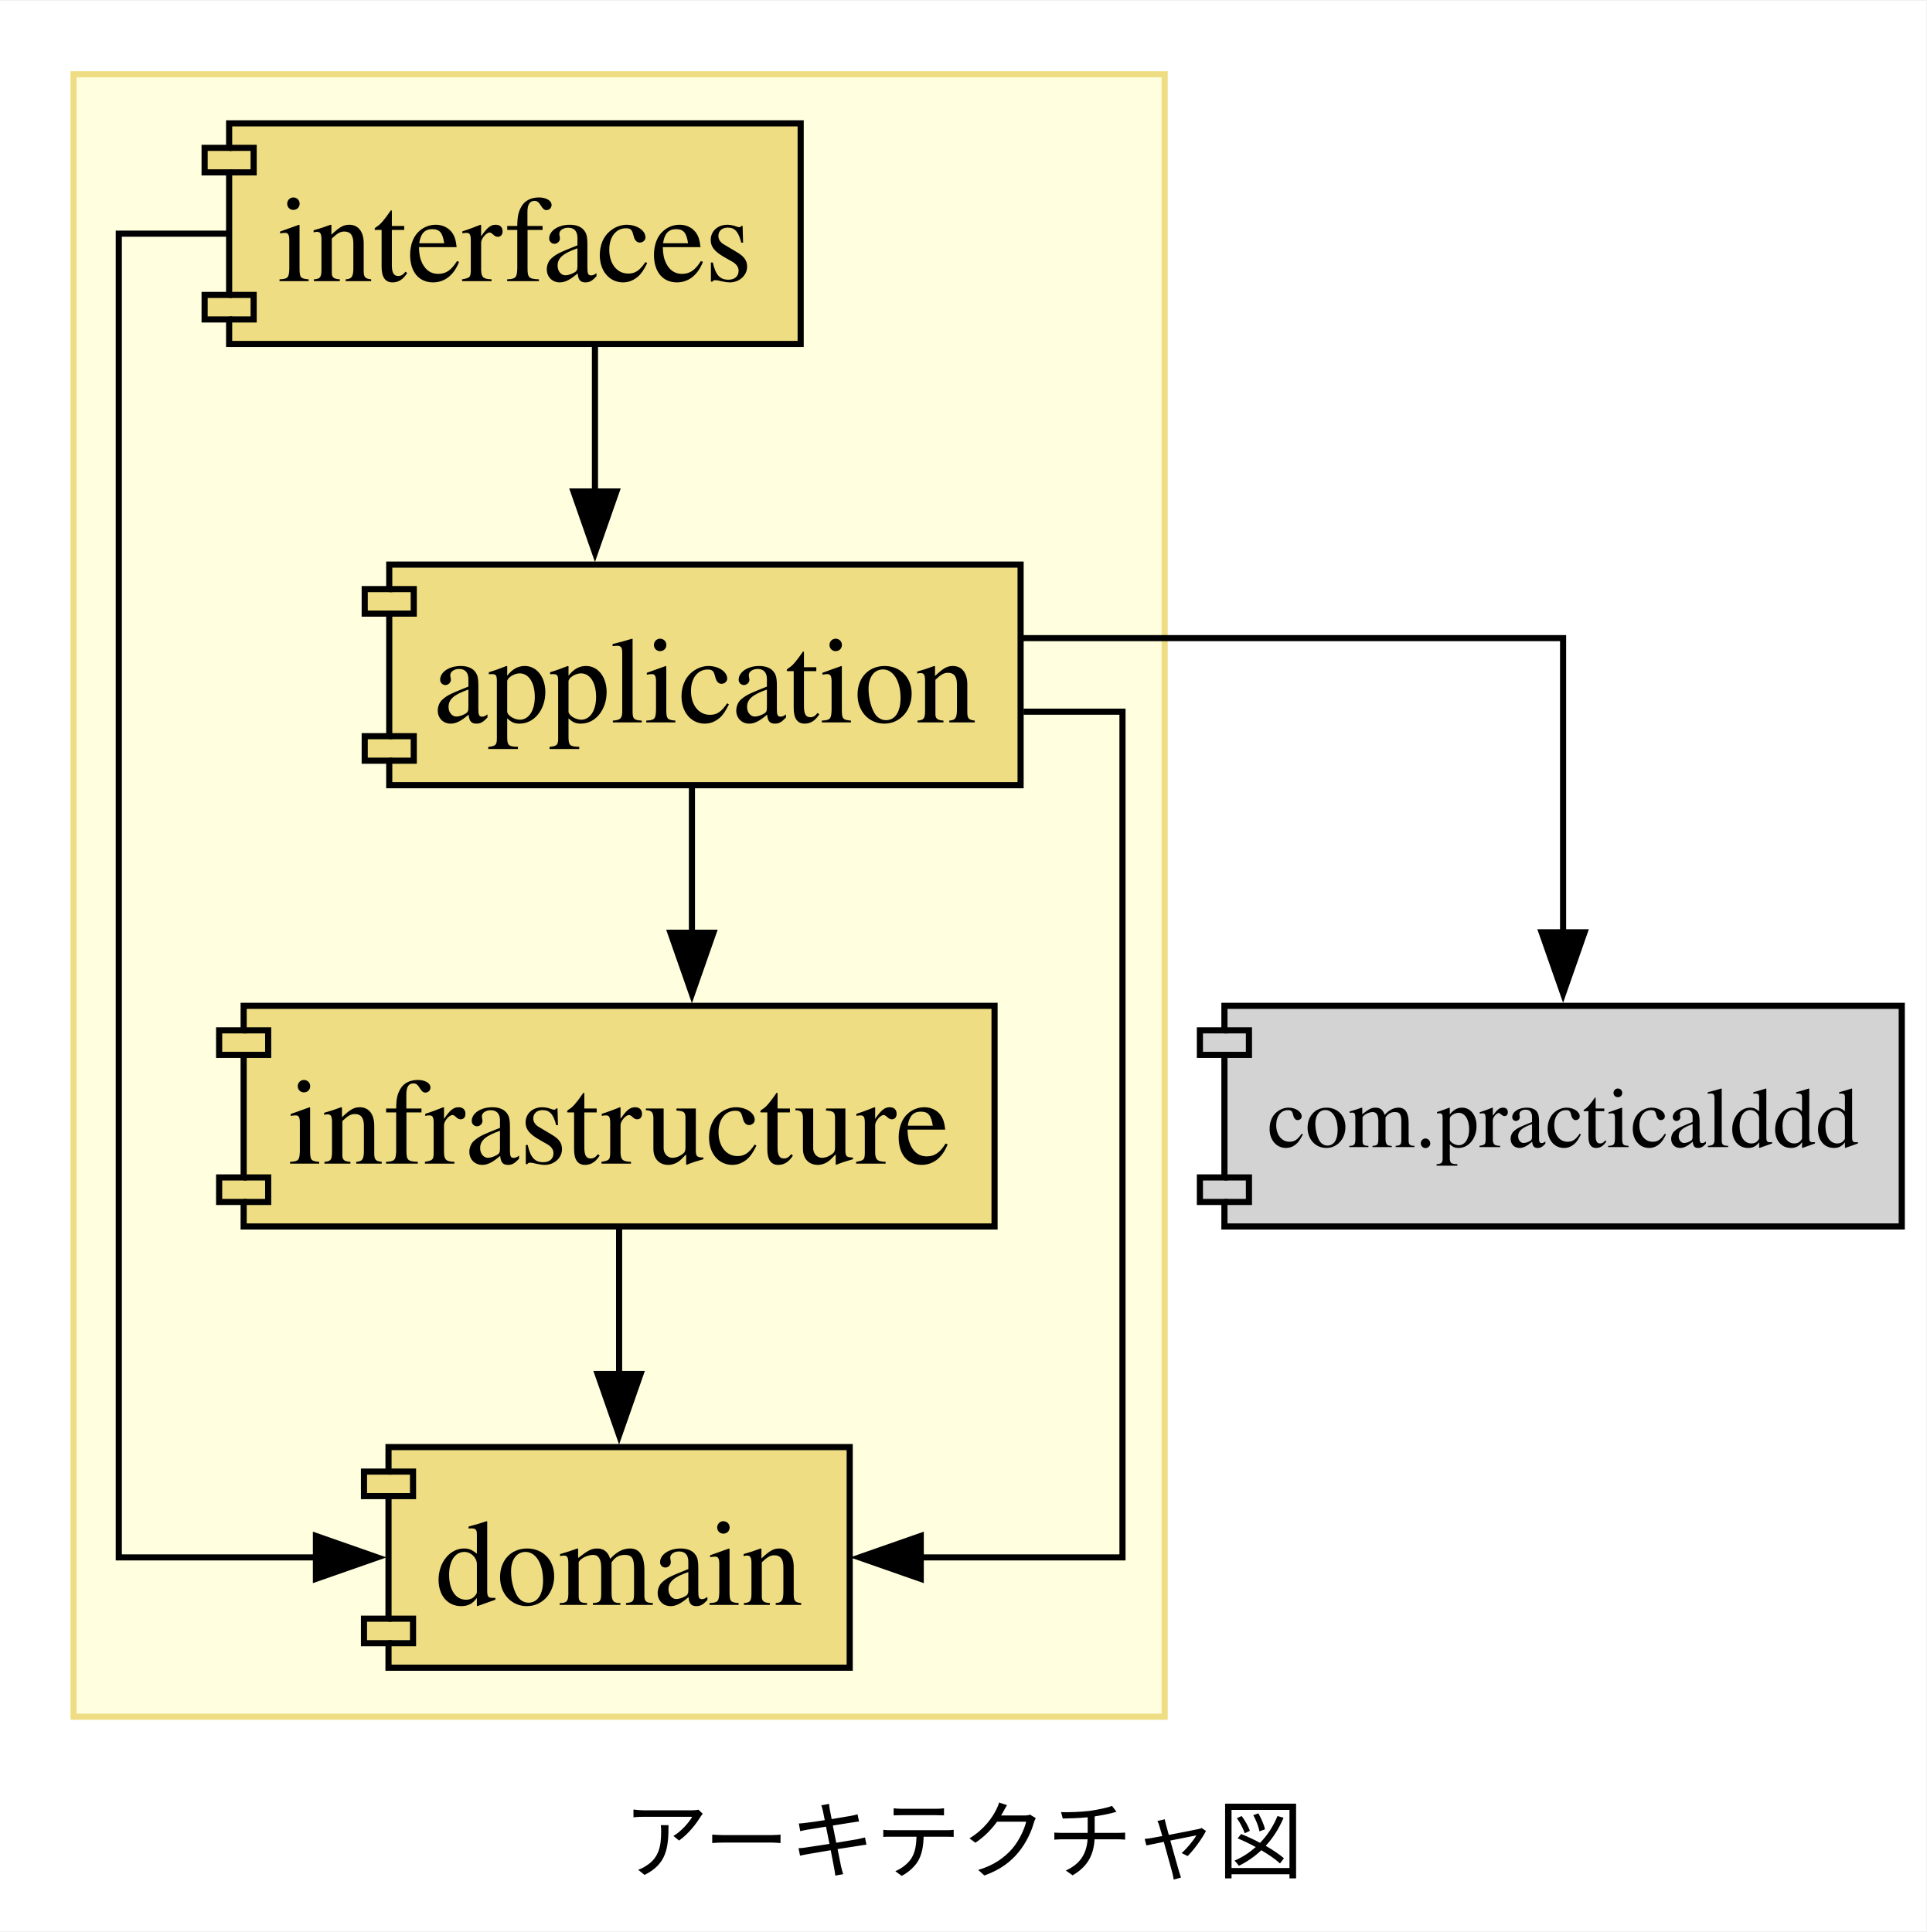
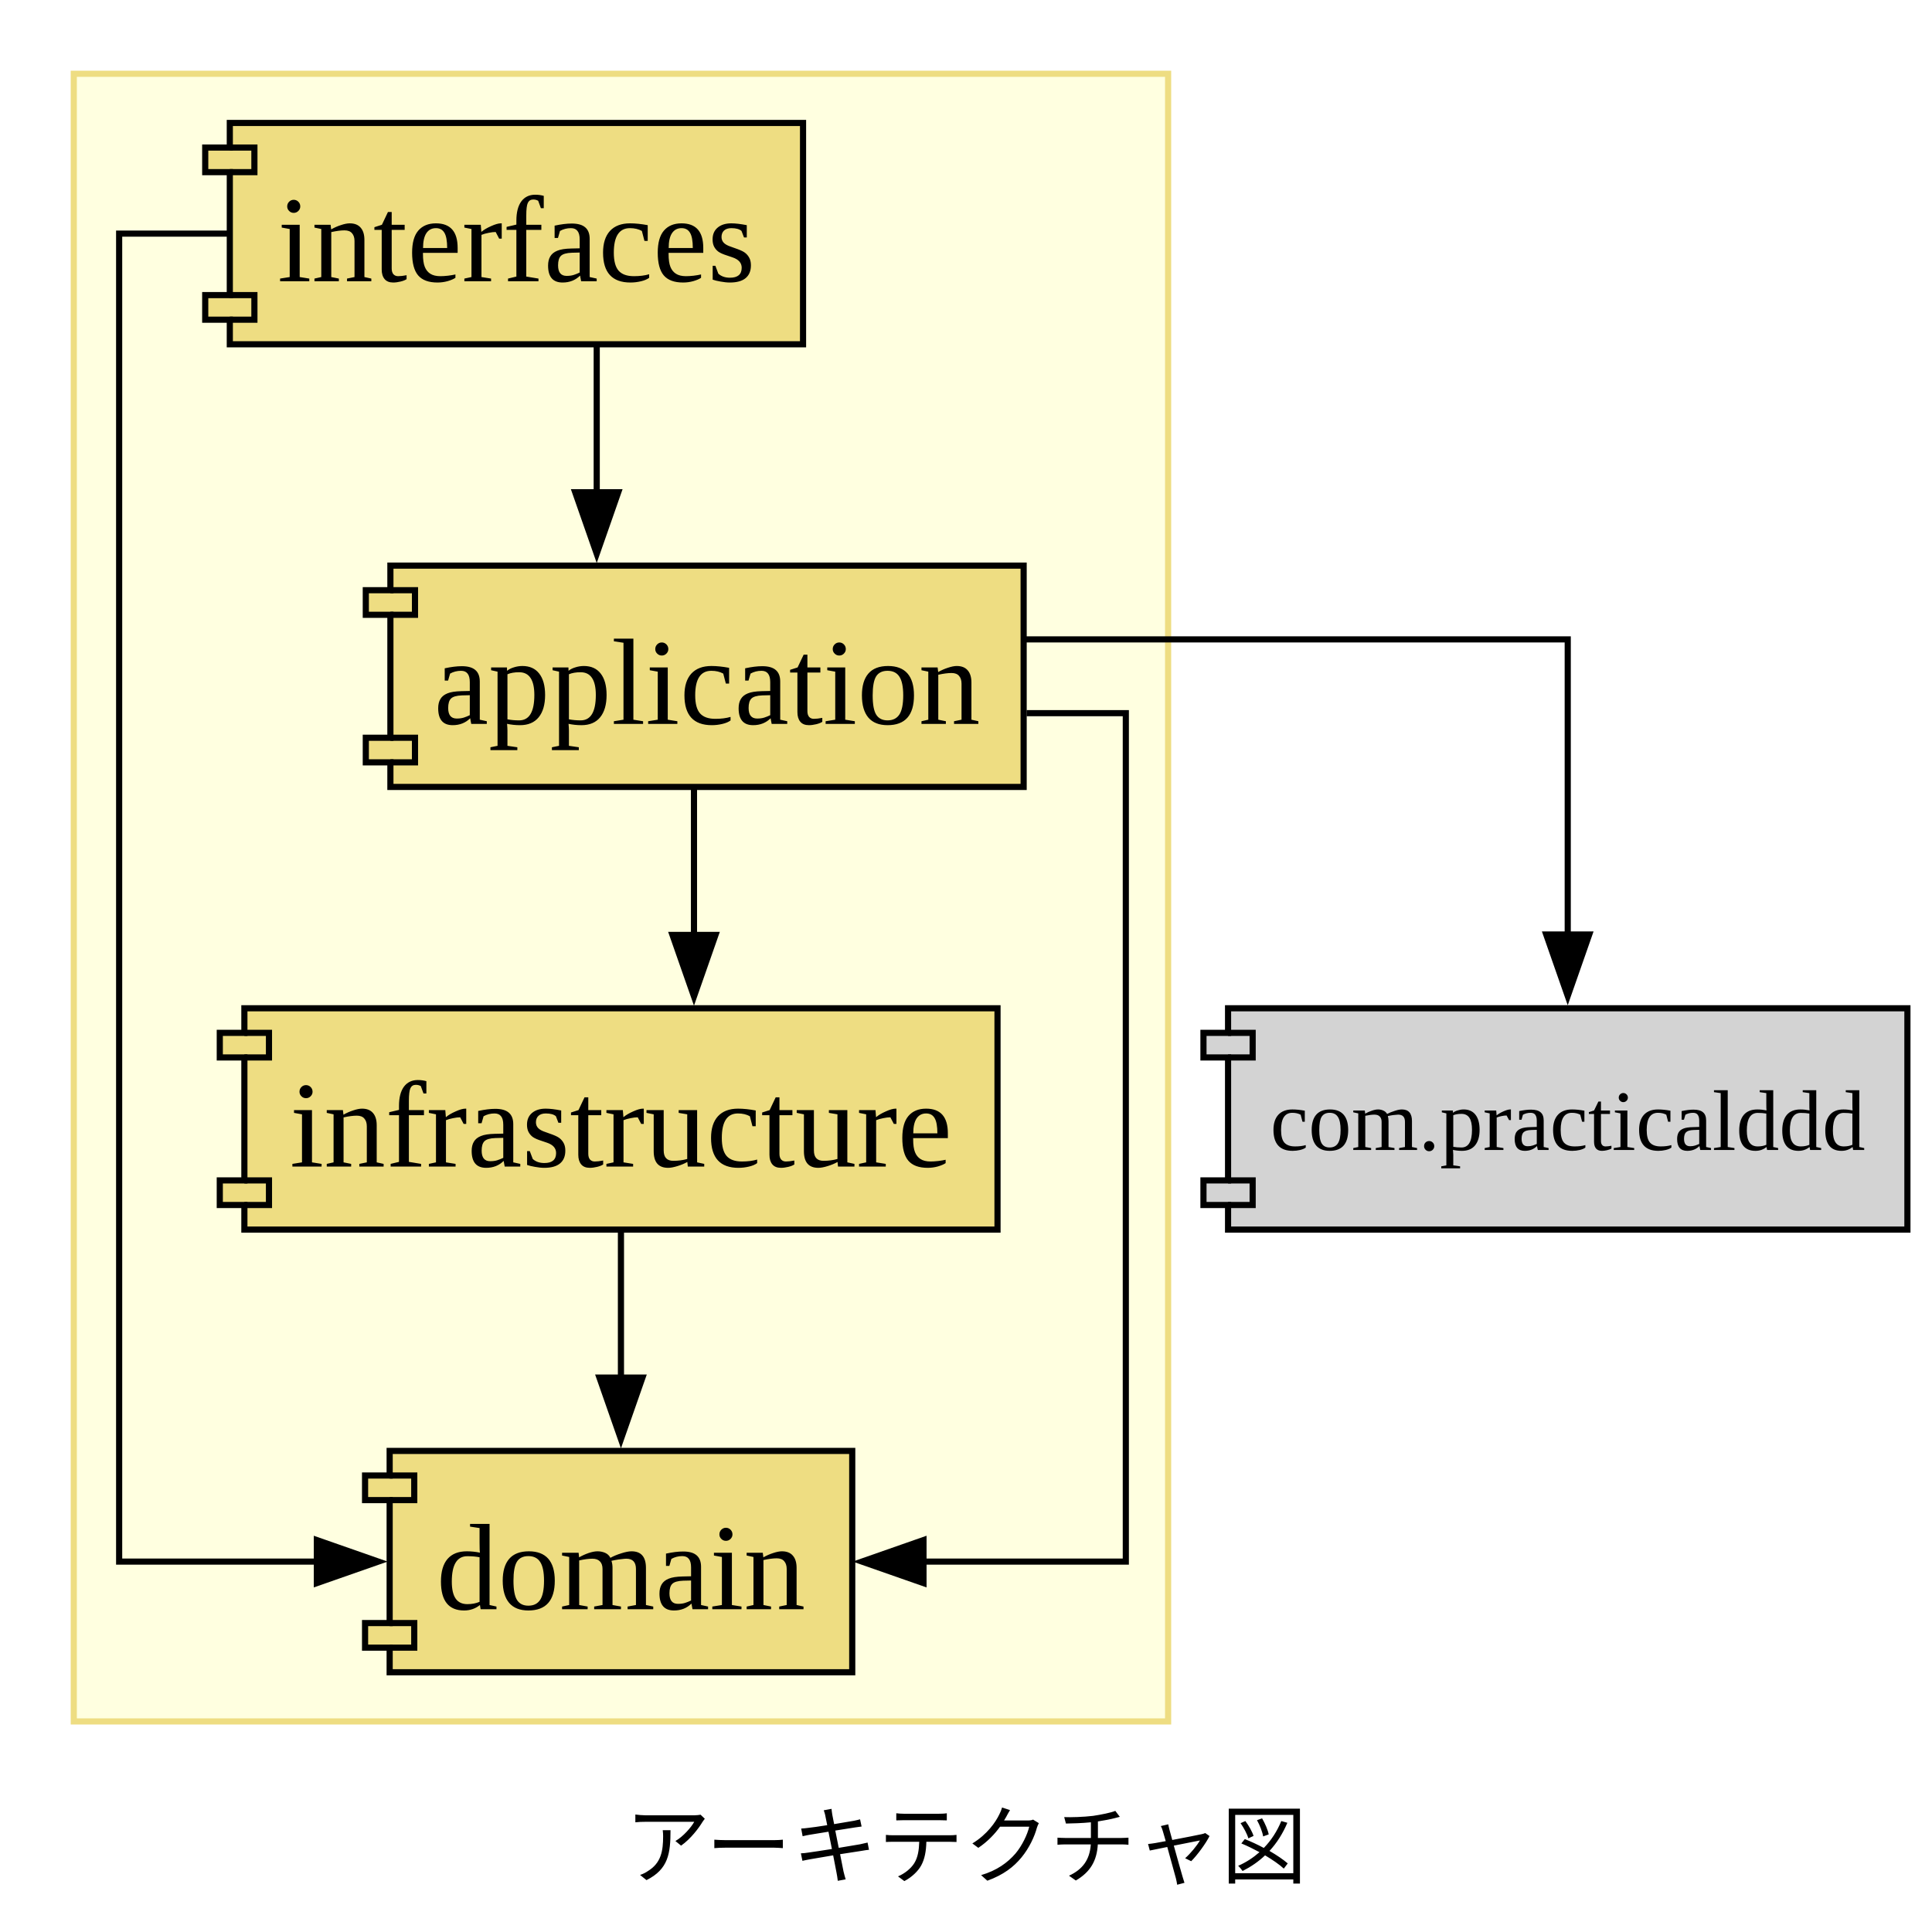
- <svg xmlns="http://www.w3.org/2000/svg" width="314pt" height="315pt" viewBox="0.00 0.00 314.25 315.00">
-   <g id="graph0" class="graph" transform="scale(1 1) rotate(0) translate(4 311)">
-     <polygon fill="white" stroke="none" points="-4,4 -4,-311 310.25,-311 310.25,4 -4,4" />
-     <text text-anchor="middle" x="153.12" y="-5.7" font-family="Times,serif" font-size="14.00">アーキテクチャ図</text>
+ <svg xmlns="http://www.w3.org/2000/svg" width="314pt" height="314pt" viewBox="0.00 0.00 314.25 314.25">
+   <g id="graph0" class="graph" transform="scale(1 1) rotate(0) translate(4 310.25)">
+     <polygon fill="white" stroke="none" points="-4,4 -4,-310.25 310.25,-310.25 310.25,4 -4,4" />
+     <text text-anchor="middle" x="153.12" y="-4.95" font-family="Times New Roman,serif" font-size="14.00">アーキテクチャ図</text>
    <g id="clust1" class="cluster">
-       <polygon fill="lightyellow" stroke="#eedd82" points="8,-31 8,-299 186,-299 186,-31 8,-31" />
+       <polygon fill="lightyellow" stroke="#eedd82" points="8,-30.25 8,-298.25 186,-298.25 186,-30.25 8,-30.25" />
    </g>
    <g id="node1" class="node">
-       <polygon fill="#eedd82" stroke="black" points="162.5,-219 59.5,-219 59.5,-215 55.5,-215 55.5,-211 59.5,-211 59.5,-191 55.5,-191 55.5,-187 59.5,-187 59.5,-183 162.5,-183 162.5,-219" />
-       <polyline fill="none" stroke="black" points="59.5,-215 63.5,-215 63.5,-211 59.5,-211" />
-       <polyline fill="none" stroke="black" points="59.5,-191 63.5,-191 63.5,-187 59.5,-187" />
-       <text text-anchor="middle" x="111" y="-193.25" font-family="Times,serif" font-size="20.00">application</text>
+       <polygon fill="#eedd82" stroke="black" points="162.5,-218.25 59.5,-218.25 59.5,-214.25 55.5,-214.25 55.5,-210.25 59.5,-210.25 59.5,-190.25 55.5,-190.25 55.5,-186.25 59.5,-186.25 59.5,-182.25 162.5,-182.25 162.5,-218.25" />
+       <polyline fill="none" stroke="black" points="59.5,-214.25 63.5,-214.25 63.5,-210.25 59.5,-210.25" />
+       <polyline fill="none" stroke="black" points="59.5,-190.25 63.5,-190.25 63.5,-186.25 59.5,-186.25" />
+       <text text-anchor="middle" x="111" y="-192.5" font-family="Times New Roman,serif" font-size="20.00">application</text>
    </g>
    <g id="node2" class="node">
-       <polygon fill="#eedd82" stroke="black" points="134.62,-75 59.38,-75 59.38,-71 55.38,-71 55.38,-67 59.38,-67 59.38,-47 55.38,-47 55.38,-43 59.38,-43 59.38,-39 134.62,-39 134.62,-75" />
-       <polyline fill="none" stroke="black" points="59.38,-71 63.38,-71 63.38,-67 59.38,-67" />
-       <polyline fill="none" stroke="black" points="59.38,-47 63.38,-47 63.38,-43 59.38,-43" />
-       <text text-anchor="middle" x="97" y="-49.25" font-family="Times,serif" font-size="20.00">domain</text>
+       <polygon fill="#eedd82" stroke="black" points="134.62,-74.25 59.38,-74.25 59.38,-70.25 55.38,-70.25 55.38,-66.25 59.38,-66.25 59.38,-46.25 55.38,-46.25 55.38,-42.25 59.38,-42.25 59.38,-38.25 134.62,-38.25 134.62,-74.25" />
+       <polyline fill="none" stroke="black" points="59.38,-70.25 63.38,-70.25 63.38,-66.25 59.38,-66.25" />
+       <polyline fill="none" stroke="black" points="59.38,-46.25 63.38,-46.25 63.38,-42.25 59.38,-42.25" />
+       <text text-anchor="middle" x="97" y="-48.5" font-family="Times New Roman,serif" font-size="20.00">domain</text>
    </g>
    <g id="edge4" class="edge">
-       <path fill="none" stroke="black" d="M162.98,-195C172.3,-195 179.12,-195 179.12,-195 179.12,-195 179.12,-57 179.12,-57 179.12,-57 146.21,-57 146.21,-57" />
-       <polygon fill="black" stroke="black" points="146.21,-53.5 136.21,-57 146.21,-60.5 146.21,-53.5" />
+       <path fill="none" stroke="black" d="M162.98,-194.25C172.3,-194.25 179.12,-194.25 179.12,-194.25 179.12,-194.25 179.12,-56.25 179.12,-56.25 179.12,-56.25 146.21,-56.25 146.21,-56.25" />
+       <polygon fill="black" stroke="black" points="146.21,-52.75 136.21,-56.25 146.21,-59.75 146.21,-52.75" />
    </g>
    <g id="node3" class="node">
-       <polygon fill="#eedd82" stroke="black" points="158.25,-147 35.75,-147 35.75,-143 31.75,-143 31.75,-139 35.75,-139 35.75,-119 31.75,-119 31.75,-115 35.75,-115 35.75,-111 158.25,-111 158.25,-147" />
-       <polyline fill="none" stroke="black" points="35.75,-143 39.75,-143 39.75,-139 35.75,-139" />
-       <polyline fill="none" stroke="black" points="35.75,-119 39.75,-119 39.75,-115 35.75,-115" />
-       <text text-anchor="middle" x="97" y="-121.25" font-family="Times,serif" font-size="20.00">infrastructure</text>
+       <polygon fill="#eedd82" stroke="black" points="158.25,-146.25 35.75,-146.25 35.75,-142.25 31.75,-142.25 31.75,-138.25 35.75,-138.25 35.75,-118.25 31.75,-118.25 31.75,-114.25 35.75,-114.25 35.75,-110.25 158.25,-110.25 158.25,-146.25" />
+       <polyline fill="none" stroke="black" points="35.75,-142.25 39.75,-142.25 39.75,-138.25 35.75,-138.25" />
+       <polyline fill="none" stroke="black" points="35.75,-118.25 39.75,-118.25 39.75,-114.25 35.75,-114.25" />
+       <text text-anchor="middle" x="97" y="-120.5" font-family="Times New Roman,serif" font-size="20.00">infrastructure</text>
    </g>
    <g id="edge2" class="edge">
-       <path fill="none" stroke="black" d="M108.88,-182.83C108.88,-182.83 108.88,-158.93 108.88,-158.93" />
-       <polygon fill="black" stroke="black" points="112.38,-158.93 108.88,-148.93 105.38,-158.93 112.38,-158.93" />
+       <path fill="none" stroke="black" d="M108.88,-182.08C108.88,-182.08 108.88,-158.18 108.88,-158.18" />
+       <polygon fill="black" stroke="black" points="112.38,-158.18 108.88,-148.18 105.38,-158.18 112.38,-158.18" />
    </g>
    <g id="node5" class="node">
-       <polygon fill="lightgrey" stroke="black" points="306.25,-147 195.75,-147 195.75,-143 191.75,-143 191.75,-139 195.75,-139 195.75,-119 191.75,-119 191.75,-115 195.75,-115 195.75,-111 306.25,-111 306.25,-147" />
-       <polyline fill="none" stroke="black" points="195.75,-143 199.75,-143 199.75,-139 195.75,-139" />
-       <polyline fill="none" stroke="black" points="195.75,-119 199.75,-119 199.75,-115 195.75,-115" />
-       <text text-anchor="middle" x="251" y="-123.95" font-family="Times,serif" font-size="14.00">com.practicalddd</text>
+       <polygon fill="lightgrey" stroke="black" points="306.25,-146.25 195.75,-146.25 195.75,-142.25 191.75,-142.25 191.75,-138.25 195.75,-138.25 195.75,-118.25 191.75,-118.25 191.75,-114.25 195.75,-114.25 195.75,-110.25 306.25,-110.25 306.25,-146.25" />
+       <polyline fill="none" stroke="black" points="195.75,-142.25 199.75,-142.25 199.75,-138.25 195.75,-138.25" />
+       <polyline fill="none" stroke="black" points="195.75,-118.25 199.75,-118.25 199.75,-114.25 195.75,-114.25" />
+       <text text-anchor="middle" x="251" y="-123.2" font-family="Times New Roman,serif" font-size="14.00">com.practicalddd</text>
    </g>
    <g id="edge1" class="edge">
-       <path fill="none" stroke="black" d="M162.73,-207C202.61,-207 251,-207 251,-207 251,-207 251,-159 251,-159" />
-       <polygon fill="black" stroke="black" points="254.5,-159 251,-149 247.5,-159 254.5,-159" />
+       <path fill="none" stroke="black" d="M162.73,-206.25C202.61,-206.25 251,-206.25 251,-206.25 251,-206.25 251,-158.25 251,-158.25" />
+       <polygon fill="black" stroke="black" points="254.5,-158.25 251,-148.25 247.5,-158.25 254.5,-158.25" />
    </g>
    <g id="edge5" class="edge">
-       <path fill="none" stroke="black" d="M97,-110.83C97,-110.83 97,-86.93 97,-86.93" />
-       <polygon fill="black" stroke="black" points="100.5,-86.93 97,-76.93 93.5,-86.93 100.5,-86.93" />
+       <path fill="none" stroke="black" d="M97,-110.08C97,-110.08 97,-86.18 97,-86.18" />
+       <polygon fill="black" stroke="black" points="100.5,-86.18 97,-76.18 93.5,-86.18 100.5,-86.18" />
    </g>
    <g id="node4" class="node">
-       <polygon fill="#eedd82" stroke="black" points="126.62,-291 33.38,-291 33.38,-287 29.38,-287 29.38,-283 33.38,-283 33.38,-263 29.38,-263 29.38,-259 33.38,-259 33.38,-255 126.62,-255 126.62,-291" />
-       <polyline fill="none" stroke="black" points="33.38,-287 37.38,-287 37.38,-283 33.38,-283" />
-       <polyline fill="none" stroke="black" points="33.38,-263 37.38,-263 37.38,-259 33.38,-259" />
-       <text text-anchor="middle" x="80" y="-265.25" font-family="Times,serif" font-size="20.00">interfaces</text>
+       <polygon fill="#eedd82" stroke="black" points="126.62,-290.25 33.38,-290.25 33.38,-286.25 29.38,-286.25 29.38,-282.25 33.38,-282.25 33.38,-262.25 29.38,-262.25 29.38,-258.25 33.38,-258.25 33.38,-254.25 126.62,-254.25 126.62,-290.25" />
+       <polyline fill="none" stroke="black" points="33.38,-286.25 37.38,-286.25 37.38,-282.25 33.38,-282.25" />
+       <polyline fill="none" stroke="black" points="33.38,-262.25 37.38,-262.25 37.38,-258.25 33.38,-258.25" />
+       <text text-anchor="middle" x="80" y="-264.5" font-family="Times New Roman,serif" font-size="20.00">interfaces</text>
    </g>
    <g id="edge6" class="edge">
-       <path fill="none" stroke="black" d="M93.06,-254.83C93.06,-254.83 93.06,-230.93 93.06,-230.93" />
-       <polygon fill="black" stroke="black" points="96.56,-230.93 93.06,-220.93 89.56,-230.93 96.56,-230.93" />
+       <path fill="none" stroke="black" d="M93.06,-254.08C93.06,-254.08 93.06,-230.18 93.06,-230.18" />
+       <polygon fill="black" stroke="black" points="96.56,-230.18 93.06,-220.18 89.56,-230.18 96.56,-230.18" />
    </g>
    <g id="edge3" class="edge">
-       <path fill="none" stroke="black" d="M33.03,-273C23.01,-273 15.38,-273 15.38,-273 15.38,-273 15.38,-57 15.38,-57 15.38,-57 47.54,-57 47.54,-57" />
-       <polygon fill="black" stroke="black" points="47.54,-60.5 57.54,-57 47.54,-53.5 47.54,-60.5" />
+       <path fill="none" stroke="black" d="M33.03,-272.25C23.01,-272.25 15.38,-272.25 15.38,-272.25 15.38,-272.25 15.38,-56.25 15.38,-56.25 15.38,-56.25 47.54,-56.25 47.54,-56.25" />
+       <polygon fill="black" stroke="black" points="47.54,-59.75 57.54,-56.25 47.54,-52.75 47.54,-59.75" />
    </g>
  </g>
</svg>
